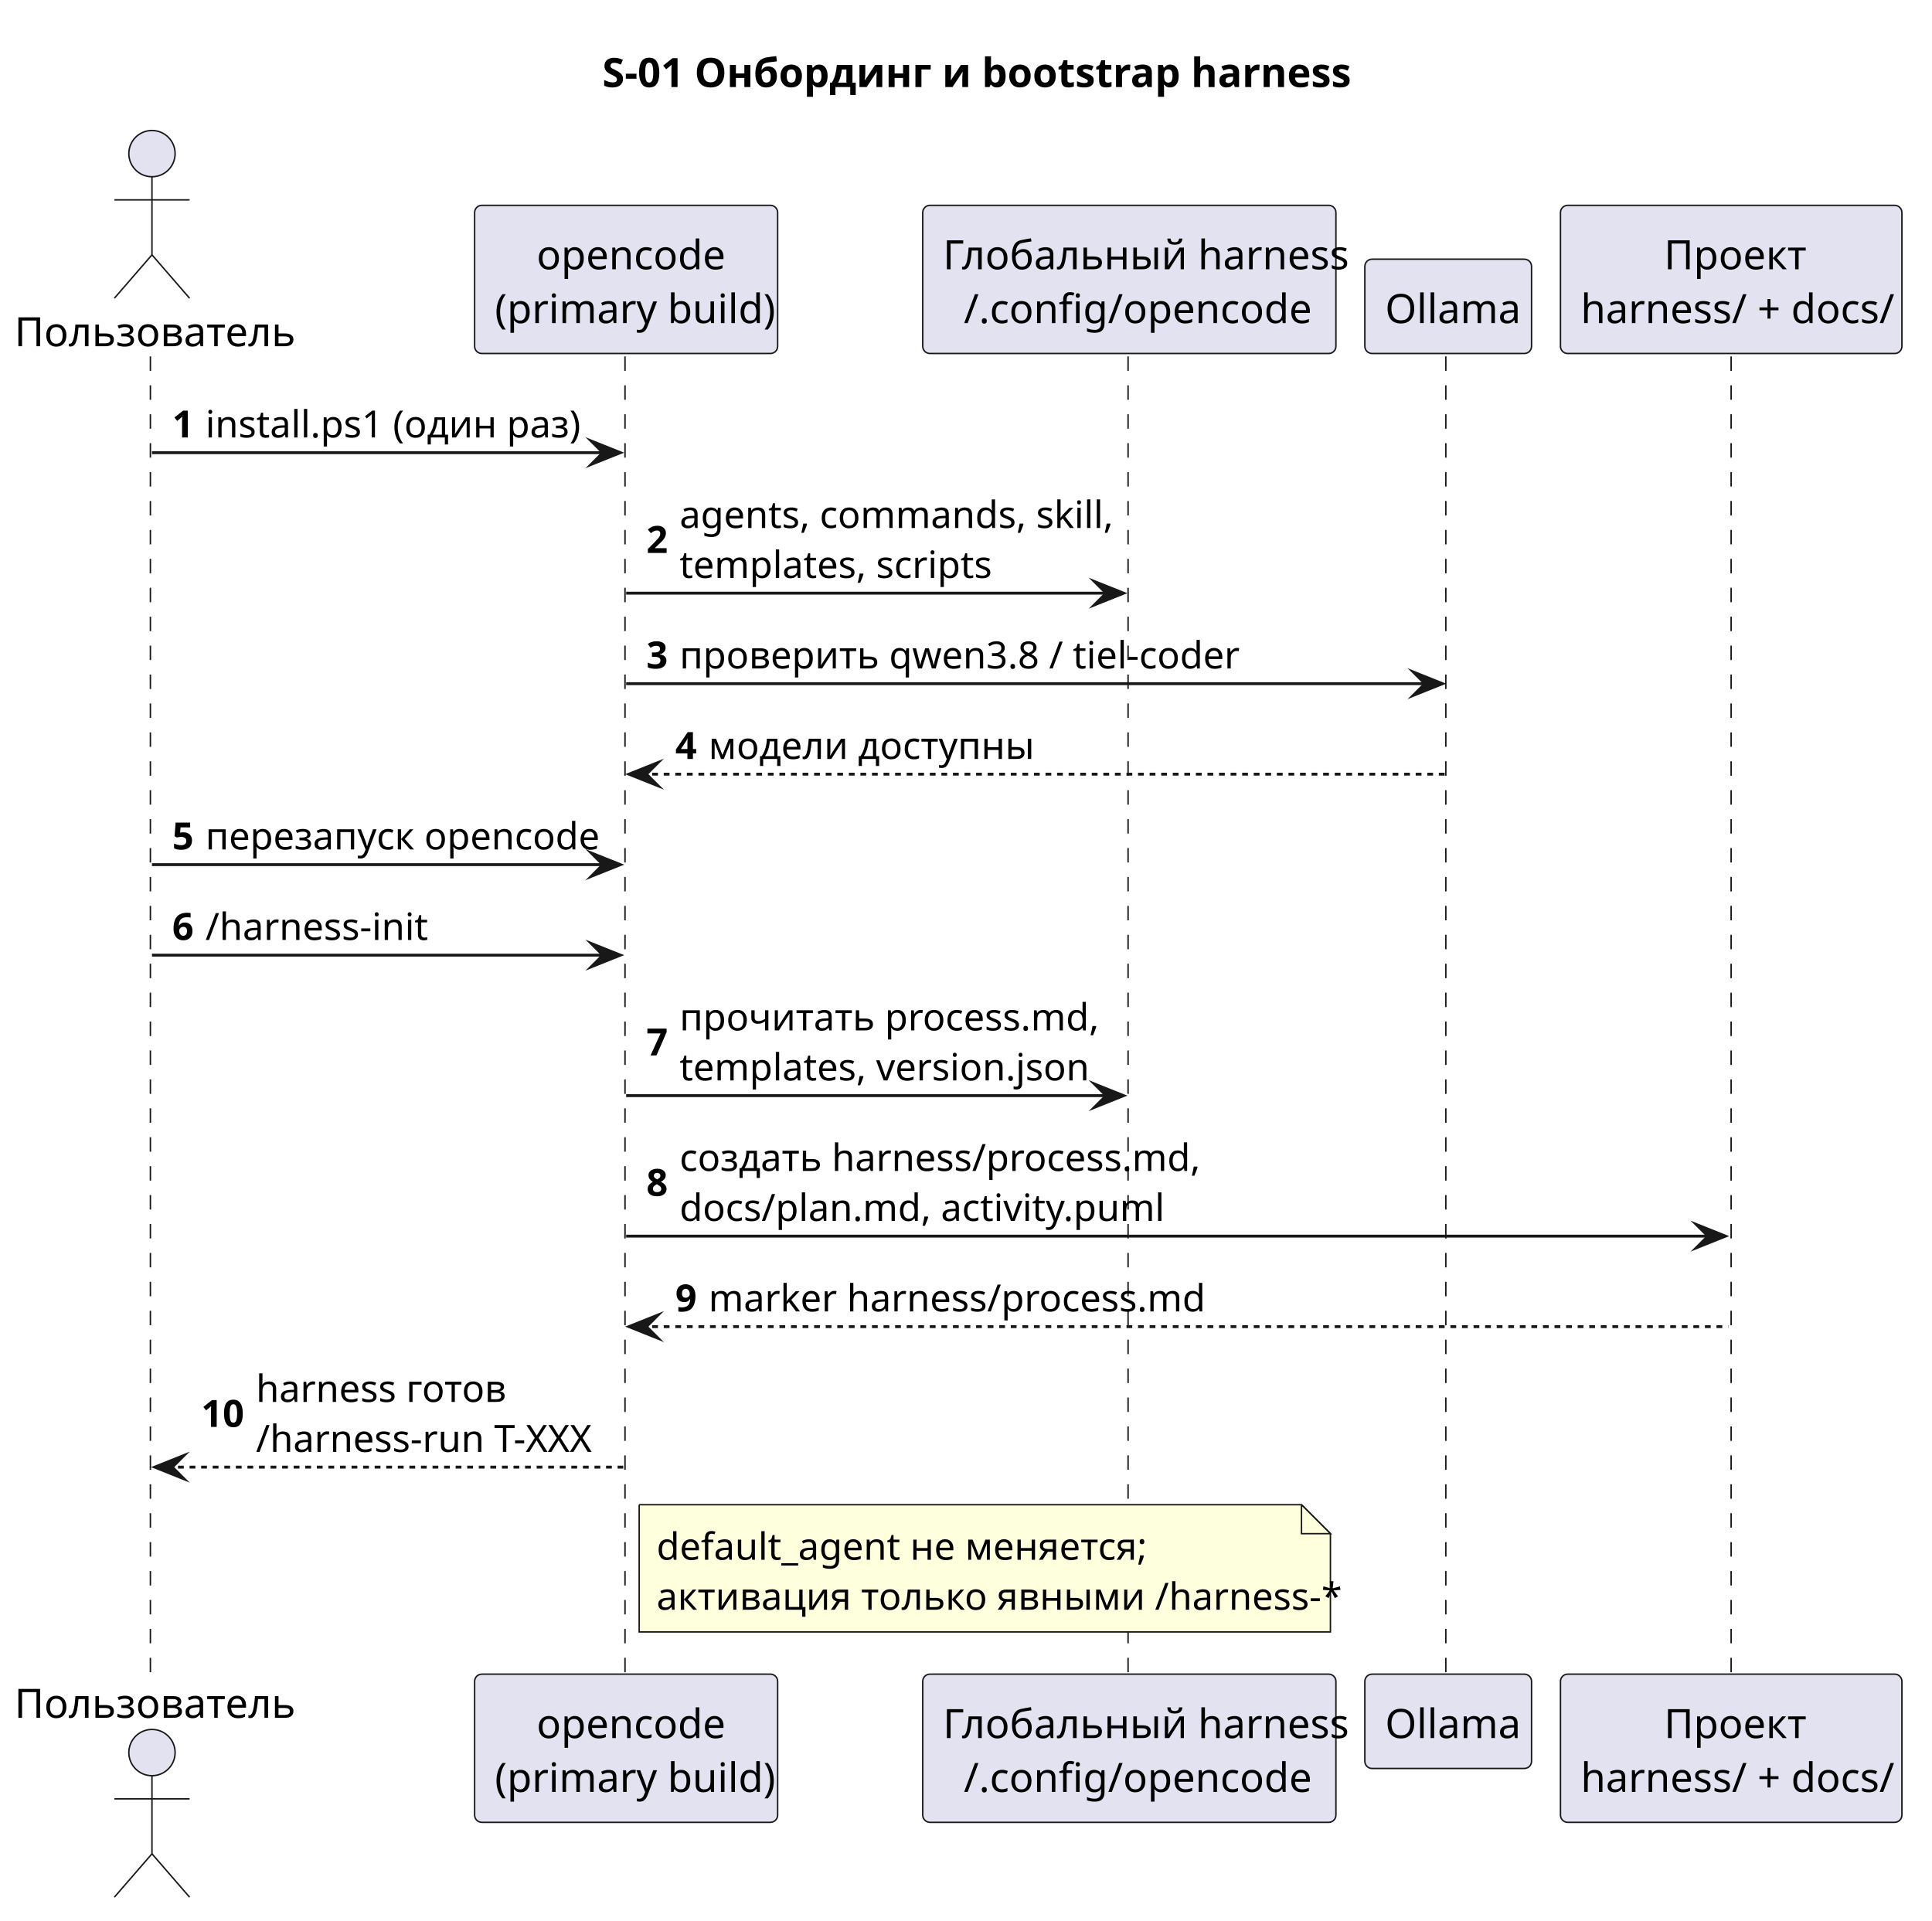
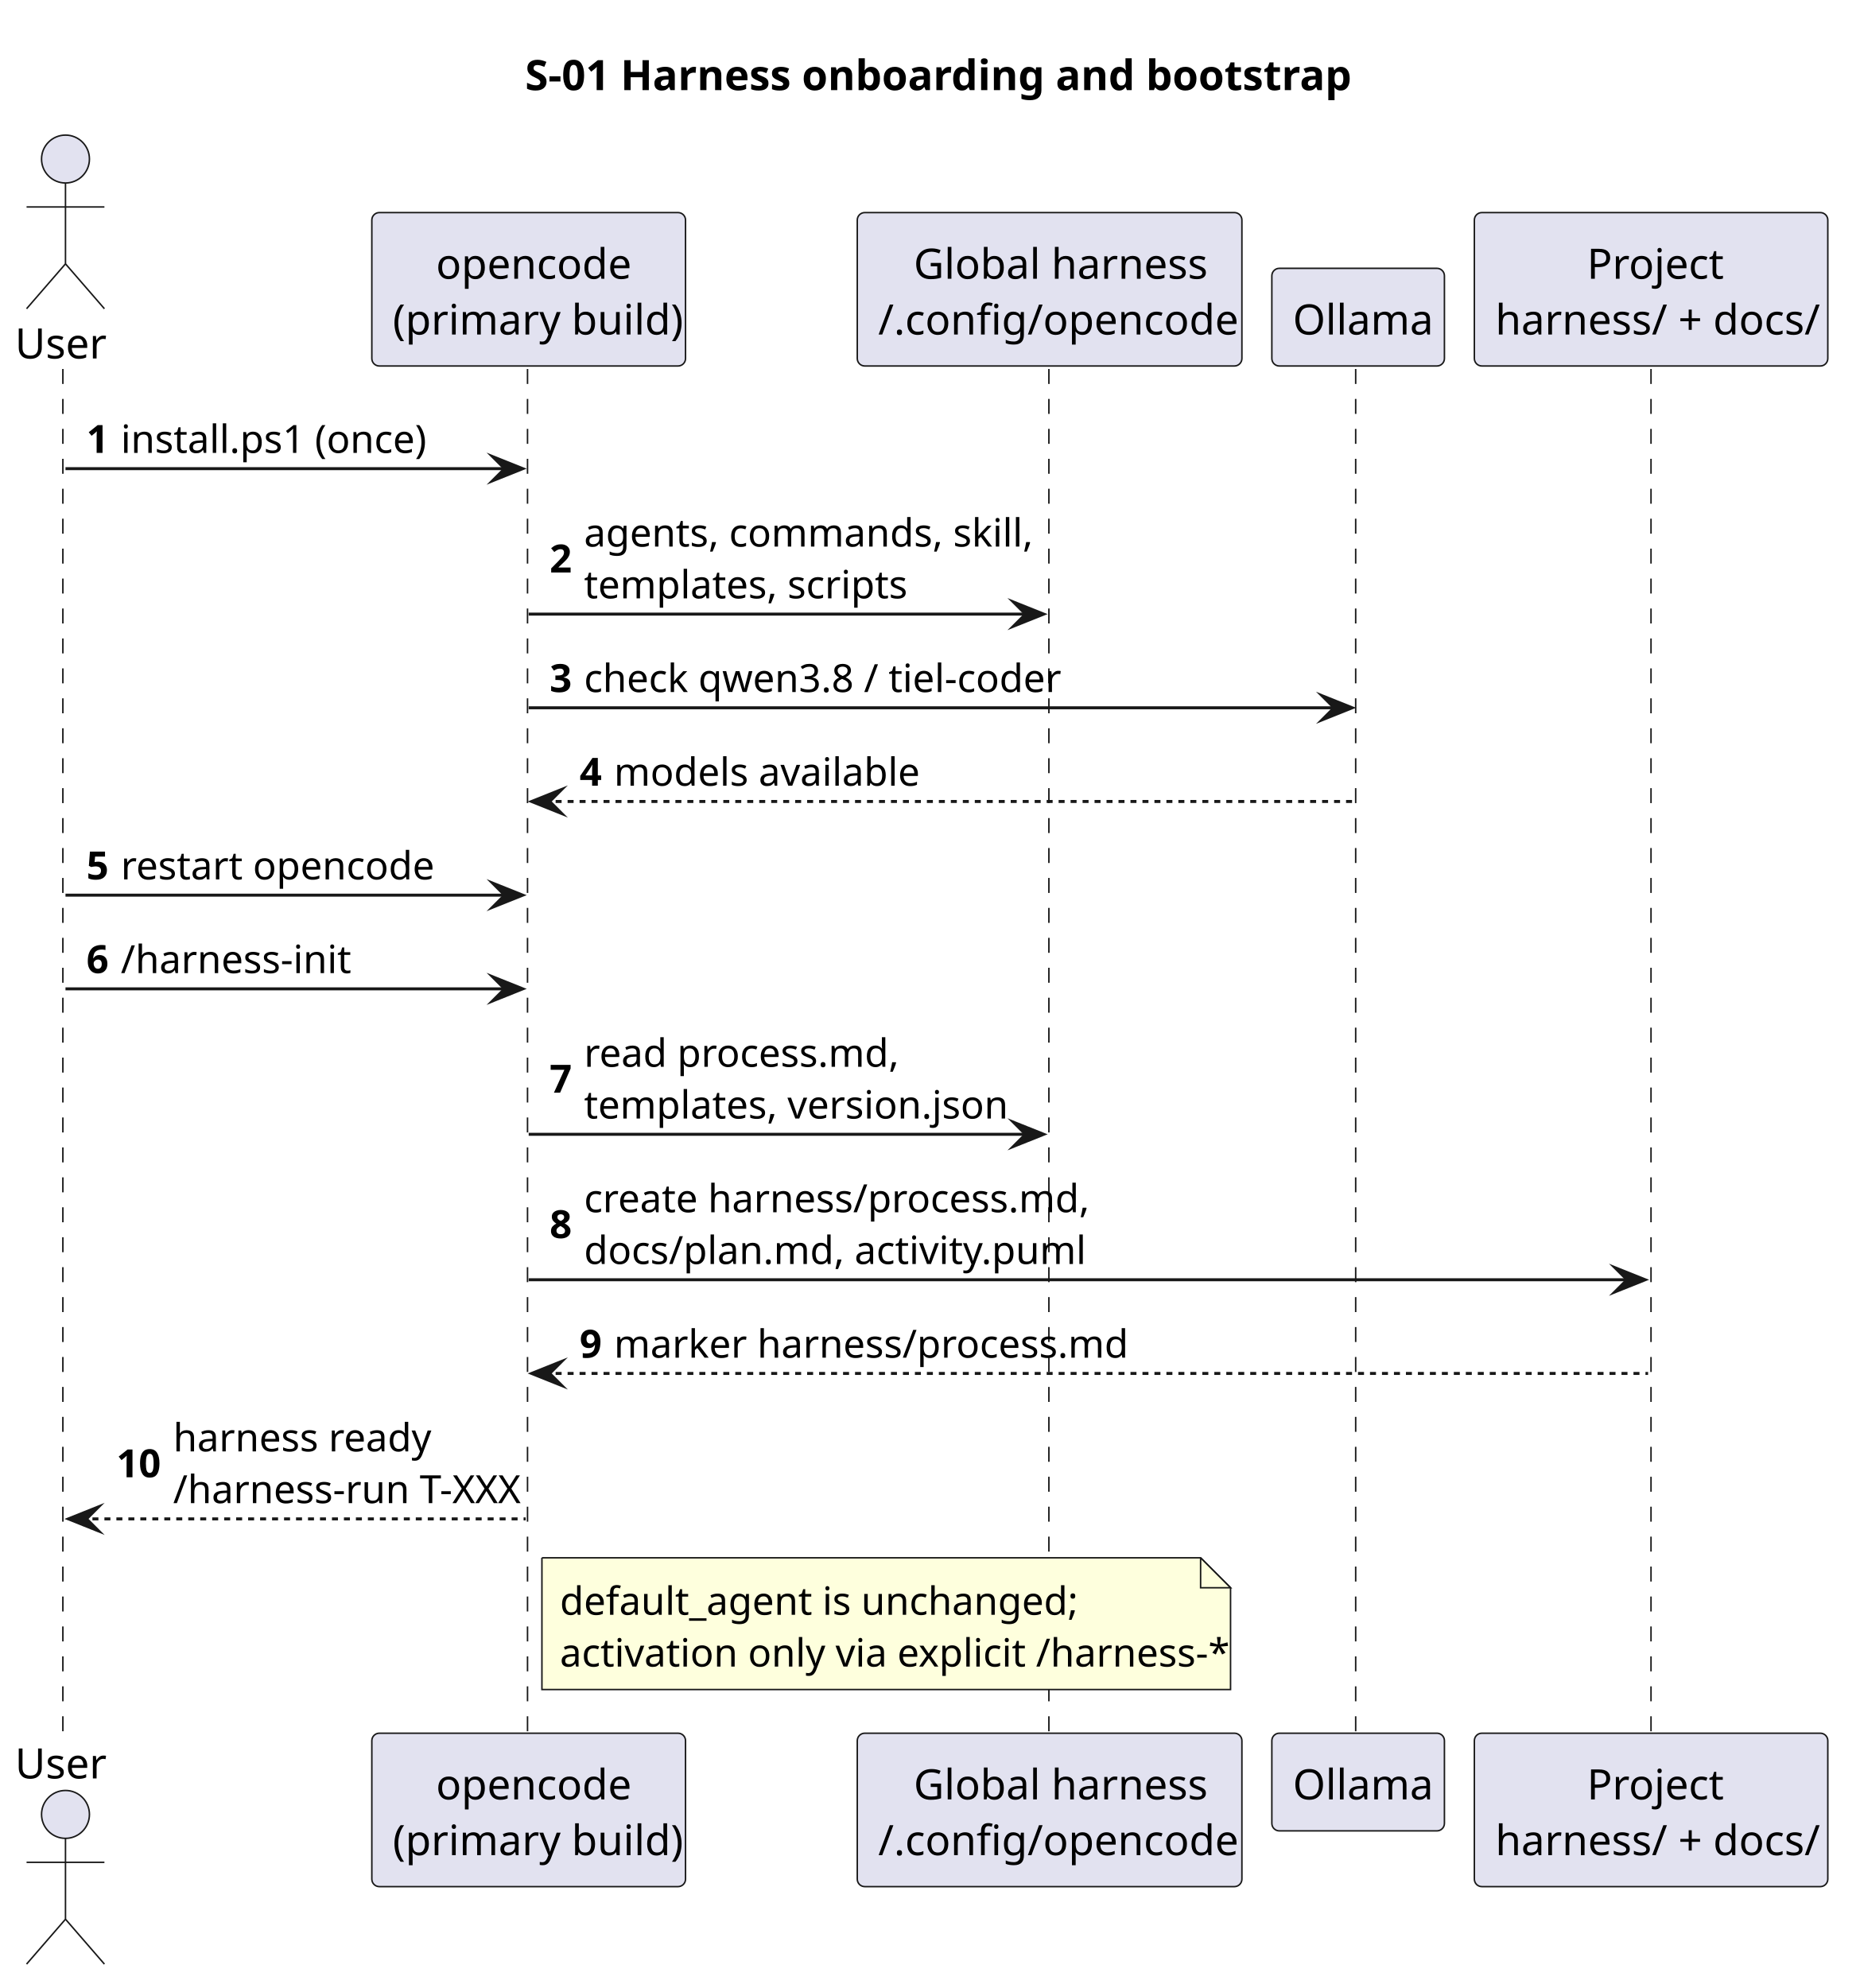
- <svg xmlns="http://www.w3.org/2000/svg" contentStyleType="text/css" data-diagram-type="SEQUENCE" height="664px" preserveAspectRatio="none" style="width:668px;height:664px;background:#FFFFFF;" version="1.1" viewBox="0 0 668 664" width="668px" zoomAndPan="magnify">
+ <svg xmlns="http://www.w3.org/2000/svg" contentStyleType="text/css" data-diagram-type="SEQUENCE" height="664px" preserveAspectRatio="none" style="width:621px;height:664px;background:#FFFFFF;" version="1.1" viewBox="0 0 621 664" width="621px" zoomAndPan="magnify">
  <defs />
  <g>
    <g class="title" data-source-line="3">
-       <text fill="#000000" font-family="Segoe UI" font-size="14" font-weight="700" lengthAdjust="spacing" textLength="245.096" x="208.249" y="30.107">S-01 Онбординг и bootstrap harness</text>
+       <text fill="#000000" font-family="Segoe UI" font-size="14" font-weight="700" lengthAdjust="spacing" textLength="263.724" x="175.382" y="30.107">S-01 Harness onboarding and bootstrap</text>
    </g>
    <g class="participant-lifeline" data-entity-uid="part1" data-qualified-name="user" data-source-line="5" id="part1-lifeline">
      <g>
-         <rect fill="#000000" fill-opacity="0" height="456.656" width="8" x="48.546" y="123.242" />
-         <line style="stroke:#181818;stroke-width:0.5;stroke-dasharray:5,5;" x1="52" x2="52" y1="123.242" y2="579.898" />
+         <rect fill="#000000" fill-opacity="0" height="456.656" width="8" x="17.873" y="123.242" />
+         <line style="stroke:#181818;stroke-width:0.5;stroke-dasharray:5,5;" x1="21" x2="21" y1="123.242" y2="579.898" />
      </g>
    </g>
    <g class="participant-lifeline" data-entity-uid="part2" data-qualified-name="oc" data-source-line="6" id="part2-lifeline">
      <g>
-         <rect fill="#000000" fill-opacity="0" height="456.656" width="8" x="212.488" y="123.242" />
-         <line style="stroke:#181818;stroke-width:0.5;stroke-dasharray:5,5;" x1="216.101" x2="216.101" y1="123.242" y2="579.898" />
+         <rect fill="#000000" fill-opacity="0" height="456.656" width="8" x="172.579" y="123.242" />
+         <line style="stroke:#181818;stroke-width:0.5;stroke-dasharray:5,5;" x1="176.192" x2="176.192" y1="123.242" y2="579.898" />
      </g>
    </g>
    <g class="participant-lifeline" data-entity-uid="part3" data-qualified-name="gh" data-source-line="7" id="part3-lifeline">
      <g>
-         <rect fill="#000000" fill-opacity="0" height="456.656" width="8" x="386.471" y="123.242" />
-         <line style="stroke:#181818;stroke-width:0.5;stroke-dasharray:5,5;" x1="390.039" x2="390.039" y1="123.242" y2="579.898" />
+         <rect fill="#000000" fill-opacity="0" height="456.656" width="8" x="346.562" y="123.242" />
+         <line style="stroke:#181818;stroke-width:0.5;stroke-dasharray:5,5;" x1="350.329" x2="350.329" y1="123.242" y2="579.898" />
      </g>
    </g>
    <g class="participant-lifeline" data-entity-uid="part4" data-qualified-name="ollama" data-source-line="8" id="part4-lifeline">
      <g>
-         <rect fill="#000000" fill-opacity="0" height="456.656" width="8" x="496.724" y="123.242" />
-         <line style="stroke:#181818;stroke-width:0.5;stroke-dasharray:5,5;" x1="499.903" x2="499.903" y1="123.242" y2="579.898" />
+         <rect fill="#000000" fill-opacity="0" height="456.656" width="8" x="449.617" y="123.242" />
+         <line style="stroke:#181818;stroke-width:0.5;stroke-dasharray:5,5;" x1="452.796" x2="452.796" y1="123.242" y2="579.898" />
      </g>
    </g>
    <g class="participant-lifeline" data-entity-uid="part5" data-qualified-name="project" data-source-line="9" id="part5-lifeline">
      <g>
-         <rect fill="#000000" fill-opacity="0" height="456.656" width="8" x="594.569" y="123.242" />
-         <line style="stroke:#181818;stroke-width:0.5;stroke-dasharray:5,5;" x1="598.544" x2="598.544" y1="123.242" y2="579.898" />
+         <rect fill="#000000" fill-opacity="0" height="456.656" width="8" x="547.462" y="123.242" />
+         <line style="stroke:#181818;stroke-width:0.5;stroke-dasharray:5,5;" x1="551.437" x2="551.437" y1="123.242" y2="579.898" />
      </g>
    </g>
    <g class="participant participant-head" data-entity-uid="part1" data-qualified-name="user" data-source-line="5" id="part1-head">
-       <text fill="#000000" font-family="Segoe UI" font-size="14" lengthAdjust="spacing" textLength="89.093" x="5" y="119.728">Пользователь</text>
-       <ellipse cx="52.546" cy="53.121" fill="#E2E2F0" rx="8" ry="8" style="stroke:#181818;stroke-width:0.5;" />
-       <path d="M52.546,61.121 L52.546,88.121 M39.546,69.121 L65.546,69.121 M52.546,88.121 L39.546,103.121 M52.546,88.121 L65.546,103.121" fill="none" style="stroke:#181818;stroke-width:0.5;" />
+       <text fill="#000000" font-family="Segoe UI" font-size="14" lengthAdjust="spacing" textLength="27.747" x="5" y="119.728">User</text>
+       <ellipse cx="21.873" cy="53.121" fill="#E2E2F0" rx="8" ry="8" style="stroke:#181818;stroke-width:0.5;" />
+       <path d="M21.873,61.121 L21.873,88.121 M8.873,69.121 L34.873,69.121 M21.873,88.121 L8.873,103.121 M21.873,88.121 L34.873,103.121" fill="none" style="stroke:#181818;stroke-width:0.5;" />
    </g>
    <g class="participant participant-tail" data-entity-uid="part1" data-qualified-name="user" data-source-line="5" id="part1-tail">
-       <text fill="#000000" font-family="Segoe UI" font-size="14" lengthAdjust="spacing" textLength="89.093" x="5" y="594.006">Пользователь</text>
-       <ellipse cx="52.546" cy="606.019" fill="#E2E2F0" rx="8" ry="8" style="stroke:#181818;stroke-width:0.5;" />
-       <path d="M52.546,614.019 L52.546,641.019 M39.546,622.019 L65.546,622.019 M52.546,641.019 L39.546,656.019 M52.546,641.019 L65.546,656.019" fill="none" style="stroke:#181818;stroke-width:0.5;" />
+       <text fill="#000000" font-family="Segoe UI" font-size="14" lengthAdjust="spacing" textLength="27.747" x="5" y="594.006">User</text>
+       <ellipse cx="21.873" cy="606.019" fill="#E2E2F0" rx="8" ry="8" style="stroke:#181818;stroke-width:0.5;" />
+       <path d="M21.873,614.019 L21.873,641.019 M8.873,622.019 L34.873,622.019 M21.873,641.019 L8.873,656.019 M21.873,641.019 L34.873,656.019" fill="none" style="stroke:#181818;stroke-width:0.5;" />
    </g>
    <g class="participant participant-head" data-entity-uid="part2" data-qualified-name="oc" data-source-line="6" id="part2-head">
-       <rect fill="#E2E2F0" height="51.242" rx="2.5" ry="2.5" style="stroke:#181818;stroke-width:0.5;" width="104.774" x="164.101" y="71" />
-       <text fill="#000000" font-family="Segoe UI" font-size="14" lengthAdjust="spacing" textLength="61.913" x="185.531" y="93.107">opencode</text>
-       <text fill="#000000" font-family="Segoe UI" font-size="14" lengthAdjust="spacing" textLength="90.774" x="171.101" y="111.728">(primary build)</text>
+       <rect fill="#E2E2F0" height="51.242" rx="2.5" ry="2.5" style="stroke:#181818;stroke-width:0.5;" width="104.774" x="124.192" y="71" />
+       <text fill="#000000" font-family="Segoe UI" font-size="14" lengthAdjust="spacing" textLength="61.913" x="145.623" y="93.107">opencode</text>
+       <text fill="#000000" font-family="Segoe UI" font-size="14" lengthAdjust="spacing" textLength="90.774" x="131.192" y="111.728">(primary build)</text>
    </g>
    <g class="participant participant-tail" data-entity-uid="part2" data-qualified-name="oc" data-source-line="6" id="part2-tail">
-       <rect fill="#E2E2F0" height="51.242" rx="2.5" ry="2.5" style="stroke:#181818;stroke-width:0.5;" width="104.774" x="164.101" y="578.898" />
-       <text fill="#000000" font-family="Segoe UI" font-size="14" lengthAdjust="spacing" textLength="61.913" x="185.531" y="601.006">opencode</text>
-       <text fill="#000000" font-family="Segoe UI" font-size="14" lengthAdjust="spacing" textLength="90.774" x="171.101" y="619.627">(primary build)</text>
+       <rect fill="#E2E2F0" height="51.242" rx="2.5" ry="2.5" style="stroke:#181818;stroke-width:0.5;" width="104.774" x="124.192" y="578.898" />
+       <text fill="#000000" font-family="Segoe UI" font-size="14" lengthAdjust="spacing" textLength="61.913" x="145.623" y="601.006">opencode</text>
+       <text fill="#000000" font-family="Segoe UI" font-size="14" lengthAdjust="spacing" textLength="90.774" x="131.192" y="619.627">(primary build)</text>
    </g>
    <g class="participant participant-head" data-entity-uid="part3" data-qualified-name="gh" data-source-line="7" id="part3-head">
-       <rect fill="#E2E2F0" height="51.242" rx="2.5" ry="2.5" style="stroke:#181818;stroke-width:0.5;" width="142.864" x="319.039" y="71" />
-       <text fill="#000000" font-family="Segoe UI" font-size="14" lengthAdjust="spacing" textLength="128.864" x="326.039" y="93.107">Глобальный harness</text>
-       <text fill="#000000" font-family="Segoe UI" font-size="14" lengthAdjust="spacing" textLength="114.468" x="333.237" y="111.728">/.config/opencode</text>
+       <rect fill="#E2E2F0" height="51.242" rx="2.5" ry="2.5" style="stroke:#181818;stroke-width:0.5;" width="128.468" x="286.329" y="71" />
+       <text fill="#000000" font-family="Segoe UI" font-size="14" lengthAdjust="spacing" textLength="90.815" x="305.155" y="93.107">Global harness</text>
+       <text fill="#000000" font-family="Segoe UI" font-size="14" lengthAdjust="spacing" textLength="114.468" x="293.329" y="111.728">/.config/opencode</text>
    </g>
    <g class="participant participant-tail" data-entity-uid="part3" data-qualified-name="gh" data-source-line="7" id="part3-tail">
-       <rect fill="#E2E2F0" height="51.242" rx="2.5" ry="2.5" style="stroke:#181818;stroke-width:0.5;" width="142.864" x="319.039" y="578.898" />
-       <text fill="#000000" font-family="Segoe UI" font-size="14" lengthAdjust="spacing" textLength="128.864" x="326.039" y="601.006">Глобальный harness</text>
-       <text fill="#000000" font-family="Segoe UI" font-size="14" lengthAdjust="spacing" textLength="114.468" x="333.237" y="619.627">/.config/opencode</text>
+       <rect fill="#E2E2F0" height="51.242" rx="2.5" ry="2.5" style="stroke:#181818;stroke-width:0.5;" width="128.468" x="286.329" y="578.898" />
+       <text fill="#000000" font-family="Segoe UI" font-size="14" lengthAdjust="spacing" textLength="90.815" x="305.155" y="601.006">Global harness</text>
+       <text fill="#000000" font-family="Segoe UI" font-size="14" lengthAdjust="spacing" textLength="114.468" x="293.329" y="619.627">/.config/opencode</text>
    </g>
    <g class="participant participant-head" data-entity-uid="part4" data-qualified-name="ollama" data-source-line="8" id="part4-head">
-       <rect fill="#E2E2F0" height="32.621" rx="2.5" ry="2.5" style="stroke:#181818;stroke-width:0.5;" width="57.641" x="471.903" y="89.621" />
-       <text fill="#000000" font-family="Segoe UI" font-size="14" lengthAdjust="spacing" textLength="43.641" x="478.903" y="111.728">Ollama</text>
+       <rect fill="#E2E2F0" height="32.621" rx="2.5" ry="2.5" style="stroke:#181818;stroke-width:0.5;" width="57.641" x="424.796" y="89.621" />
+       <text fill="#000000" font-family="Segoe UI" font-size="14" lengthAdjust="spacing" textLength="43.641" x="431.796" y="111.728">Ollama</text>
    </g>
    <g class="participant participant-tail" data-entity-uid="part4" data-qualified-name="ollama" data-source-line="8" id="part4-tail">
-       <rect fill="#E2E2F0" height="32.621" rx="2.5" ry="2.5" style="stroke:#181818;stroke-width:0.5;" width="57.641" x="471.903" y="578.898" />
-       <text fill="#000000" font-family="Segoe UI" font-size="14" lengthAdjust="spacing" textLength="43.641" x="478.903" y="601.006">Ollama</text>
+       <rect fill="#E2E2F0" height="32.621" rx="2.5" ry="2.5" style="stroke:#181818;stroke-width:0.5;" width="57.641" x="424.796" y="578.898" />
+       <text fill="#000000" font-family="Segoe UI" font-size="14" lengthAdjust="spacing" textLength="43.641" x="431.796" y="601.006">Ollama</text>
    </g>
    <g class="participant participant-head" data-entity-uid="part5" data-qualified-name="project" data-source-line="9" id="part5-head">
-       <rect fill="#E2E2F0" height="51.242" rx="2.5" ry="2.5" style="stroke:#181818;stroke-width:0.5;" width="118.05" x="539.544" y="71" />
-       <text fill="#000000" font-family="Segoe UI" font-size="14" lengthAdjust="spacing" textLength="46.437" x="575.351" y="93.107">Проект</text>
-       <text fill="#000000" font-family="Segoe UI" font-size="14" lengthAdjust="spacing" textLength="104.05" x="546.544" y="111.728">harness/ + docs/</text>
+       <rect fill="#E2E2F0" height="51.242" rx="2.5" ry="2.5" style="stroke:#181818;stroke-width:0.5;" width="118.05" x="492.437" y="71" />
+       <text fill="#000000" font-family="Segoe UI" font-size="14" lengthAdjust="spacing" textLength="42.834" x="530.045" y="93.107">Project</text>
+       <text fill="#000000" font-family="Segoe UI" font-size="14" lengthAdjust="spacing" textLength="104.05" x="499.437" y="111.728">harness/ + docs/</text>
    </g>
    <g class="participant participant-tail" data-entity-uid="part5" data-qualified-name="project" data-source-line="9" id="part5-tail">
-       <rect fill="#E2E2F0" height="51.242" rx="2.5" ry="2.5" style="stroke:#181818;stroke-width:0.5;" width="118.05" x="539.544" y="578.898" />
-       <text fill="#000000" font-family="Segoe UI" font-size="14" lengthAdjust="spacing" textLength="46.437" x="575.351" y="601.006">Проект</text>
-       <text fill="#000000" font-family="Segoe UI" font-size="14" lengthAdjust="spacing" textLength="104.05" x="546.544" y="619.627">harness/ + docs/</text>
+       <rect fill="#E2E2F0" height="51.242" rx="2.5" ry="2.5" style="stroke:#181818;stroke-width:0.5;" width="118.05" x="492.437" y="578.898" />
+       <text fill="#000000" font-family="Segoe UI" font-size="14" lengthAdjust="spacing" textLength="42.834" x="530.045" y="601.006">Project</text>
+       <text fill="#000000" font-family="Segoe UI" font-size="14" lengthAdjust="spacing" textLength="104.05" x="499.437" y="619.627">harness/ + docs/</text>
    </g>
    <g class="message" data-entity-1="part1" data-entity-2="part2" data-source-line="11" id="msg1">
-       <polygon fill="#181818" points="204.488,152.533,214.488,156.533,204.488,160.533,208.488,156.533" style="stroke:#181818;stroke-width:1;stroke-linejoin:miter;stroke-miterlimit:10;" />
-       <line style="stroke:#181818;stroke-width:1;" x1="52.546" x2="210.488" y1="156.533" y2="156.533" />
-       <text fill="#000000" font-family="Segoe UI" font-size="13" font-weight="700" lengthAdjust="spacing" textLength="7.478" x="59.546" y="151.27">1</text>
-       <text fill="#000000" font-family="Segoe UI" font-size="13" lengthAdjust="spacing" textLength="121.126" x="71.024" y="151.27">install.ps1 (один раз)</text>
+       <polygon fill="#181818" points="164.579,152.533,174.579,156.533,164.579,160.533,168.579,156.533" style="stroke:#181818;stroke-width:1;stroke-linejoin:miter;stroke-miterlimit:10;" />
+       <line style="stroke:#181818;stroke-width:1;" x1="21.873" x2="170.579" y1="156.533" y2="156.533" />
+       <text fill="#000000" font-family="Segoe UI" font-size="13" font-weight="700" lengthAdjust="spacing" textLength="7.478" x="28.873" y="151.27">1</text>
+       <text fill="#000000" font-family="Segoe UI" font-size="13" lengthAdjust="spacing" textLength="95.507" x="40.351" y="151.27">install.ps1 (once)</text>
    </g>
    <g class="message" data-entity-1="part2" data-entity-2="part3" data-source-line="12" id="msg2">
-       <polygon fill="#181818" points="378.471,201.115,388.471,205.115,378.471,209.115,382.471,205.115" style="stroke:#181818;stroke-width:1;stroke-linejoin:miter;stroke-miterlimit:10;" />
-       <line style="stroke:#181818;stroke-width:1;" x1="216.488" x2="384.471" y1="205.115" y2="205.115" />
-       <text fill="#000000" font-family="Segoe UI" font-size="13" font-weight="700" lengthAdjust="spacing" textLength="7.478" x="223.488" y="191.207">2</text>
-       <text fill="#000000" font-family="Segoe UI" font-size="13" lengthAdjust="spacing" textLength="138.506" x="234.965" y="182.561">agents, commands, skill,</text>
-       <text fill="#000000" font-family="Segoe UI" font-size="13" lengthAdjust="spacing" textLength="99.658" x="234.965" y="199.852">templates, scripts</text>
+       <polygon fill="#181818" points="338.562,201.115,348.562,205.115,338.562,209.115,342.562,205.115" style="stroke:#181818;stroke-width:1;stroke-linejoin:miter;stroke-miterlimit:10;" />
+       <line style="stroke:#181818;stroke-width:1;" x1="176.579" x2="344.562" y1="205.115" y2="205.115" />
+       <text fill="#000000" font-family="Segoe UI" font-size="13" font-weight="700" lengthAdjust="spacing" textLength="7.478" x="183.579" y="191.207">2</text>
+       <text fill="#000000" font-family="Segoe UI" font-size="13" lengthAdjust="spacing" textLength="138.506" x="195.057" y="182.561">agents, commands, skill,</text>
+       <text fill="#000000" font-family="Segoe UI" font-size="13" lengthAdjust="spacing" textLength="99.658" x="195.057" y="199.852">templates, scripts</text>
    </g>
    <g class="message" data-entity-1="part2" data-entity-2="part4" data-source-line="13" id="msg3">
-       <polygon fill="#181818" points="488.724,232.406,498.724,236.406,488.724,240.406,492.724,236.406" style="stroke:#181818;stroke-width:1;stroke-linejoin:miter;stroke-miterlimit:10;" />
-       <line style="stroke:#181818;stroke-width:1;" x1="216.488" x2="494.724" y1="236.406" y2="236.406" />
-       <text fill="#000000" font-family="Segoe UI" font-size="13" font-weight="700" lengthAdjust="spacing" textLength="7.478" x="223.488" y="231.144">3</text>
-       <text fill="#000000" font-family="Segoe UI" font-size="13" lengthAdjust="spacing" textLength="182.609" x="234.965" y="231.144">проверить qwen3.8 / tiel-coder</text>
+       <polygon fill="#181818" points="441.617,232.406,451.617,236.406,441.617,240.406,445.617,236.406" style="stroke:#181818;stroke-width:1;stroke-linejoin:miter;stroke-miterlimit:10;" />
+       <line style="stroke:#181818;stroke-width:1;" x1="176.579" x2="447.617" y1="236.406" y2="236.406" />
+       <text fill="#000000" font-family="Segoe UI" font-size="13" font-weight="700" lengthAdjust="spacing" textLength="7.478" x="183.579" y="231.144">3</text>
+       <text fill="#000000" font-family="Segoe UI" font-size="13" lengthAdjust="spacing" textLength="151.709" x="195.057" y="231.144">check qwen3.8 / tiel-coder</text>
    </g>
    <g class="message" data-entity-1="part4" data-entity-2="part2" data-source-line="14" id="msg4">
-       <polygon fill="#181818" points="227.488,263.697,217.488,267.697,227.488,271.697,223.488,267.697" style="stroke:#181818;stroke-width:1;stroke-linejoin:miter;stroke-miterlimit:10;" />
-       <line style="stroke:#181818;stroke-width:1;stroke-dasharray:2,2;" x1="221.488" x2="499.724" y1="267.697" y2="267.697" />
-       <text fill="#000000" font-family="Segoe UI" font-size="13" font-weight="700" lengthAdjust="spacing" textLength="7.478" x="233.488" y="262.435">4</text>
-       <text fill="#000000" font-family="Segoe UI" font-size="13" lengthAdjust="spacing" textLength="105.2" x="244.965" y="262.435">модели доступны</text>
+       <polygon fill="#181818" points="187.579,263.697,177.579,267.697,187.579,271.697,183.579,267.697" style="stroke:#181818;stroke-width:1;stroke-linejoin:miter;stroke-miterlimit:10;" />
+       <line style="stroke:#181818;stroke-width:1;stroke-dasharray:2,2;" x1="181.579" x2="452.617" y1="267.697" y2="267.697" />
+       <text fill="#000000" font-family="Segoe UI" font-size="13" font-weight="700" lengthAdjust="spacing" textLength="7.478" x="193.579" y="262.435">4</text>
+       <text fill="#000000" font-family="Segoe UI" font-size="13" lengthAdjust="spacing" textLength="95.45" x="205.057" y="262.435">models available</text>
    </g>
    <g class="message" data-entity-1="part1" data-entity-2="part2" data-source-line="15" id="msg5">
-       <polygon fill="#181818" points="204.488,294.988,214.488,298.988,204.488,302.988,208.488,298.988" style="stroke:#181818;stroke-width:1;stroke-linejoin:miter;stroke-miterlimit:10;" />
-       <line style="stroke:#181818;stroke-width:1;" x1="52.546" x2="210.488" y1="298.988" y2="298.988" />
-       <text fill="#000000" font-family="Segoe UI" font-size="13" font-weight="700" lengthAdjust="spacing" textLength="7.478" x="59.546" y="293.726">5</text>
-       <text fill="#000000" font-family="Segoe UI" font-size="13" lengthAdjust="spacing" textLength="128.464" x="71.024" y="293.726">перезапуск opencode</text>
+       <polygon fill="#181818" points="164.579,294.988,174.579,298.988,164.579,302.988,168.579,298.988" style="stroke:#181818;stroke-width:1;stroke-linejoin:miter;stroke-miterlimit:10;" />
+       <line style="stroke:#181818;stroke-width:1;" x1="21.873" x2="170.579" y1="298.988" y2="298.988" />
+       <text fill="#000000" font-family="Segoe UI" font-size="13" font-weight="700" lengthAdjust="spacing" textLength="7.478" x="28.873" y="293.726">5</text>
+       <text fill="#000000" font-family="Segoe UI" font-size="13" lengthAdjust="spacing" textLength="97.83" x="40.351" y="293.726">restart opencode</text>
    </g>
    <g class="message" data-entity-1="part1" data-entity-2="part2" data-source-line="16" id="msg6">
-       <polygon fill="#181818" points="204.488,326.279,214.488,330.279,204.488,334.279,208.488,330.279" style="stroke:#181818;stroke-width:1;stroke-linejoin:miter;stroke-miterlimit:10;" />
-       <line style="stroke:#181818;stroke-width:1;" x1="52.546" x2="210.488" y1="330.279" y2="330.279" />
-       <text fill="#000000" font-family="Segoe UI" font-size="13" font-weight="700" lengthAdjust="spacing" textLength="7.478" x="59.546" y="325.017">6</text>
-       <text fill="#000000" font-family="Segoe UI" font-size="13" lengthAdjust="spacing" textLength="72.001" x="71.024" y="325.017">/harness-init</text>
+       <polygon fill="#181818" points="164.579,326.279,174.579,330.279,164.579,334.279,168.579,330.279" style="stroke:#181818;stroke-width:1;stroke-linejoin:miter;stroke-miterlimit:10;" />
+       <line style="stroke:#181818;stroke-width:1;" x1="21.873" x2="170.579" y1="330.279" y2="330.279" />
+       <text fill="#000000" font-family="Segoe UI" font-size="13" font-weight="700" lengthAdjust="spacing" textLength="7.478" x="28.873" y="325.017">6</text>
+       <text fill="#000000" font-family="Segoe UI" font-size="13" lengthAdjust="spacing" textLength="72.001" x="40.351" y="325.017">/harness-init</text>
    </g>
    <g class="message" data-entity-1="part2" data-entity-2="part3" data-source-line="17" id="msg7">
-       <polygon fill="#181818" points="378.471,374.861,388.471,378.861,378.471,382.861,382.471,378.861" style="stroke:#181818;stroke-width:1;stroke-linejoin:miter;stroke-miterlimit:10;" />
-       <line style="stroke:#181818;stroke-width:1;" x1="216.488" x2="384.471" y1="378.861" y2="378.861" />
-       <text fill="#000000" font-family="Segoe UI" font-size="13" font-weight="700" lengthAdjust="spacing" textLength="7.478" x="223.488" y="364.953">7</text>
-       <text fill="#000000" font-family="Segoe UI" font-size="13" lengthAdjust="spacing" textLength="133.155" x="234.965" y="356.308">прочитать process.md,</text>
-       <text fill="#000000" font-family="Segoe UI" font-size="13" lengthAdjust="spacing" textLength="130.546" x="234.965" y="373.599">templates, version.json</text>
+       <polygon fill="#181818" points="338.562,374.861,348.562,378.861,338.562,382.861,342.562,378.861" style="stroke:#181818;stroke-width:1;stroke-linejoin:miter;stroke-miterlimit:10;" />
+       <line style="stroke:#181818;stroke-width:1;" x1="176.579" x2="344.562" y1="378.861" y2="378.861" />
+       <text fill="#000000" font-family="Segoe UI" font-size="13" font-weight="700" lengthAdjust="spacing" textLength="7.478" x="183.579" y="364.953">7</text>
+       <text fill="#000000" font-family="Segoe UI" font-size="13" lengthAdjust="spacing" textLength="97.252" x="195.057" y="356.308">read process.md,</text>
+       <text fill="#000000" font-family="Segoe UI" font-size="13" lengthAdjust="spacing" textLength="130.546" x="195.057" y="373.599">templates, version.json</text>
    </g>
    <g class="message" data-entity-1="part2" data-entity-2="part5" data-source-line="18" id="msg8">
-       <polygon fill="#181818" points="586.569,423.443,596.569,427.443,586.569,431.443,590.569,427.443" style="stroke:#181818;stroke-width:1;stroke-linejoin:miter;stroke-miterlimit:10;" />
-       <line style="stroke:#181818;stroke-width:1;" x1="216.488" x2="592.569" y1="427.443" y2="427.443" />
-       <text fill="#000000" font-family="Segoe UI" font-size="13" font-weight="700" lengthAdjust="spacing" textLength="7.478" x="223.488" y="413.535">8</text>
-       <text fill="#000000" font-family="Segoe UI" font-size="13" lengthAdjust="spacing" textLength="165.433" x="234.965" y="404.89">создать harness/process.md,</text>
-       <text fill="#000000" font-family="Segoe UI" font-size="13" lengthAdjust="spacing" textLength="157.079" x="234.965" y="422.181">docs/plan.md, activity.puml</text>
+       <polygon fill="#181818" points="539.462,423.443,549.462,427.443,539.462,431.443,543.462,427.443" style="stroke:#181818;stroke-width:1;stroke-linejoin:miter;stroke-miterlimit:10;" />
+       <line style="stroke:#181818;stroke-width:1;" x1="176.579" x2="545.462" y1="427.443" y2="427.443" />
+       <text fill="#000000" font-family="Segoe UI" font-size="13" font-weight="700" lengthAdjust="spacing" textLength="7.478" x="183.579" y="413.535">8</text>
+       <text fill="#000000" font-family="Segoe UI" font-size="13" lengthAdjust="spacing" textLength="155.549" x="195.057" y="404.89">create harness/process.md,</text>
+       <text fill="#000000" font-family="Segoe UI" font-size="13" lengthAdjust="spacing" textLength="157.079" x="195.057" y="422.181">docs/plan.md, activity.puml</text>
    </g>
    <g class="message" data-entity-1="part5" data-entity-2="part2" data-source-line="19" id="msg9">
-       <polygon fill="#181818" points="227.488,454.734,217.488,458.734,227.488,462.734,223.488,458.734" style="stroke:#181818;stroke-width:1;stroke-linejoin:miter;stroke-miterlimit:10;" />
-       <line style="stroke:#181818;stroke-width:1;stroke-dasharray:2,2;" x1="221.488" x2="597.569" y1="458.734" y2="458.734" />
-       <text fill="#000000" font-family="Segoe UI" font-size="13" font-weight="700" lengthAdjust="spacing" textLength="7.478" x="233.488" y="453.472">9</text>
-       <text fill="#000000" font-family="Segoe UI" font-size="13" lengthAdjust="spacing" textLength="157.701" x="244.965" y="453.472">marker harness/process.md</text>
+       <polygon fill="#181818" points="187.579,454.734,177.579,458.734,187.579,462.734,183.579,458.734" style="stroke:#181818;stroke-width:1;stroke-linejoin:miter;stroke-miterlimit:10;" />
+       <line style="stroke:#181818;stroke-width:1;stroke-dasharray:2,2;" x1="181.579" x2="550.462" y1="458.734" y2="458.734" />
+       <text fill="#000000" font-family="Segoe UI" font-size="13" font-weight="700" lengthAdjust="spacing" textLength="7.478" x="193.579" y="453.472">9</text>
+       <text fill="#000000" font-family="Segoe UI" font-size="13" lengthAdjust="spacing" textLength="157.701" x="205.057" y="453.472">marker harness/process.md</text>
    </g>
    <g class="message" data-entity-1="part2" data-entity-2="part1" data-source-line="20" id="msg10">
-       <polygon fill="#181818" points="63.546,503.316,53.546,507.316,63.546,511.316,59.546,507.316" style="stroke:#181818;stroke-width:1;stroke-linejoin:miter;stroke-miterlimit:10;" />
-       <line style="stroke:#181818;stroke-width:1;stroke-dasharray:2,2;" x1="57.546" x2="215.488" y1="507.316" y2="507.316" />
-       <text fill="#000000" font-family="Segoe UI" font-size="13" font-weight="700" lengthAdjust="spacing" textLength="14.955" x="69.546" y="493.408">10</text>
-       <text fill="#000000" font-family="Segoe UI" font-size="13" lengthAdjust="spacing" textLength="79.669" x="88.501" y="484.763">harness готов</text>
-       <text fill="#000000" font-family="Segoe UI" font-size="13" lengthAdjust="spacing" textLength="111.751" x="88.501" y="502.054">/harness-run T-XXX</text>
+       <polygon fill="#181818" points="32.873,503.316,22.873,507.316,32.873,511.316,28.873,507.316" style="stroke:#181818;stroke-width:1;stroke-linejoin:miter;stroke-miterlimit:10;" />
+       <line style="stroke:#181818;stroke-width:1;stroke-dasharray:2,2;" x1="26.873" x2="175.579" y1="507.316" y2="507.316" />
+       <text fill="#000000" font-family="Segoe UI" font-size="13" font-weight="700" lengthAdjust="spacing" textLength="14.955" x="38.873" y="493.408">10</text>
+       <text fill="#000000" font-family="Segoe UI" font-size="13" lengthAdjust="spacing" textLength="79.117" x="57.829" y="484.763">harness ready</text>
+       <text fill="#000000" font-family="Segoe UI" font-size="13" lengthAdjust="spacing" textLength="111.751" x="57.829" y="502.054">/harness-run T-XXX</text>
    </g>
-     <path d="M221,520.316 L221,564.316 L460,564.316 L460,530.316 L450,520.316 L221,520.316" fill="#FEFFDD" style="stroke:#181818;stroke-width:0.5;" />
-     <path d="M450,520.316 L450,530.316 L460,530.316 L450,520.316" fill="#FEFFDD" style="stroke:#181818;stroke-width:0.5;" />
-     <text fill="#000000" font-family="Segoe UI" font-size="13" lengthAdjust="spacing" textLength="157.155" x="227" y="539.345">default_agent не меняется;</text>
-     <text fill="#000000" font-family="Segoe UI" font-size="13" lengthAdjust="spacing" textLength="218.664" x="227" y="556.636">активация только явными /harness-*</text>
+     <path d="M181,520.316 L181,564.316 L411,564.316 L411,530.316 L401,520.316 L181,520.316" fill="#FEFFDD" style="stroke:#181818;stroke-width:0.5;" />
+     <path d="M401,520.316 L401,530.316 L411,530.316 L401,520.316" fill="#FEFFDD" style="stroke:#181818;stroke-width:0.5;" />
+     <text fill="#000000" font-family="Segoe UI" font-size="13" lengthAdjust="spacing" textLength="161.034" x="187" y="539.345">default_agent is unchanged;</text>
+     <text fill="#000000" font-family="Segoe UI" font-size="13" lengthAdjust="spacing" textLength="209.815" x="187" y="556.636">activation only via explicit /harness-*</text>
  </g>
</svg>
